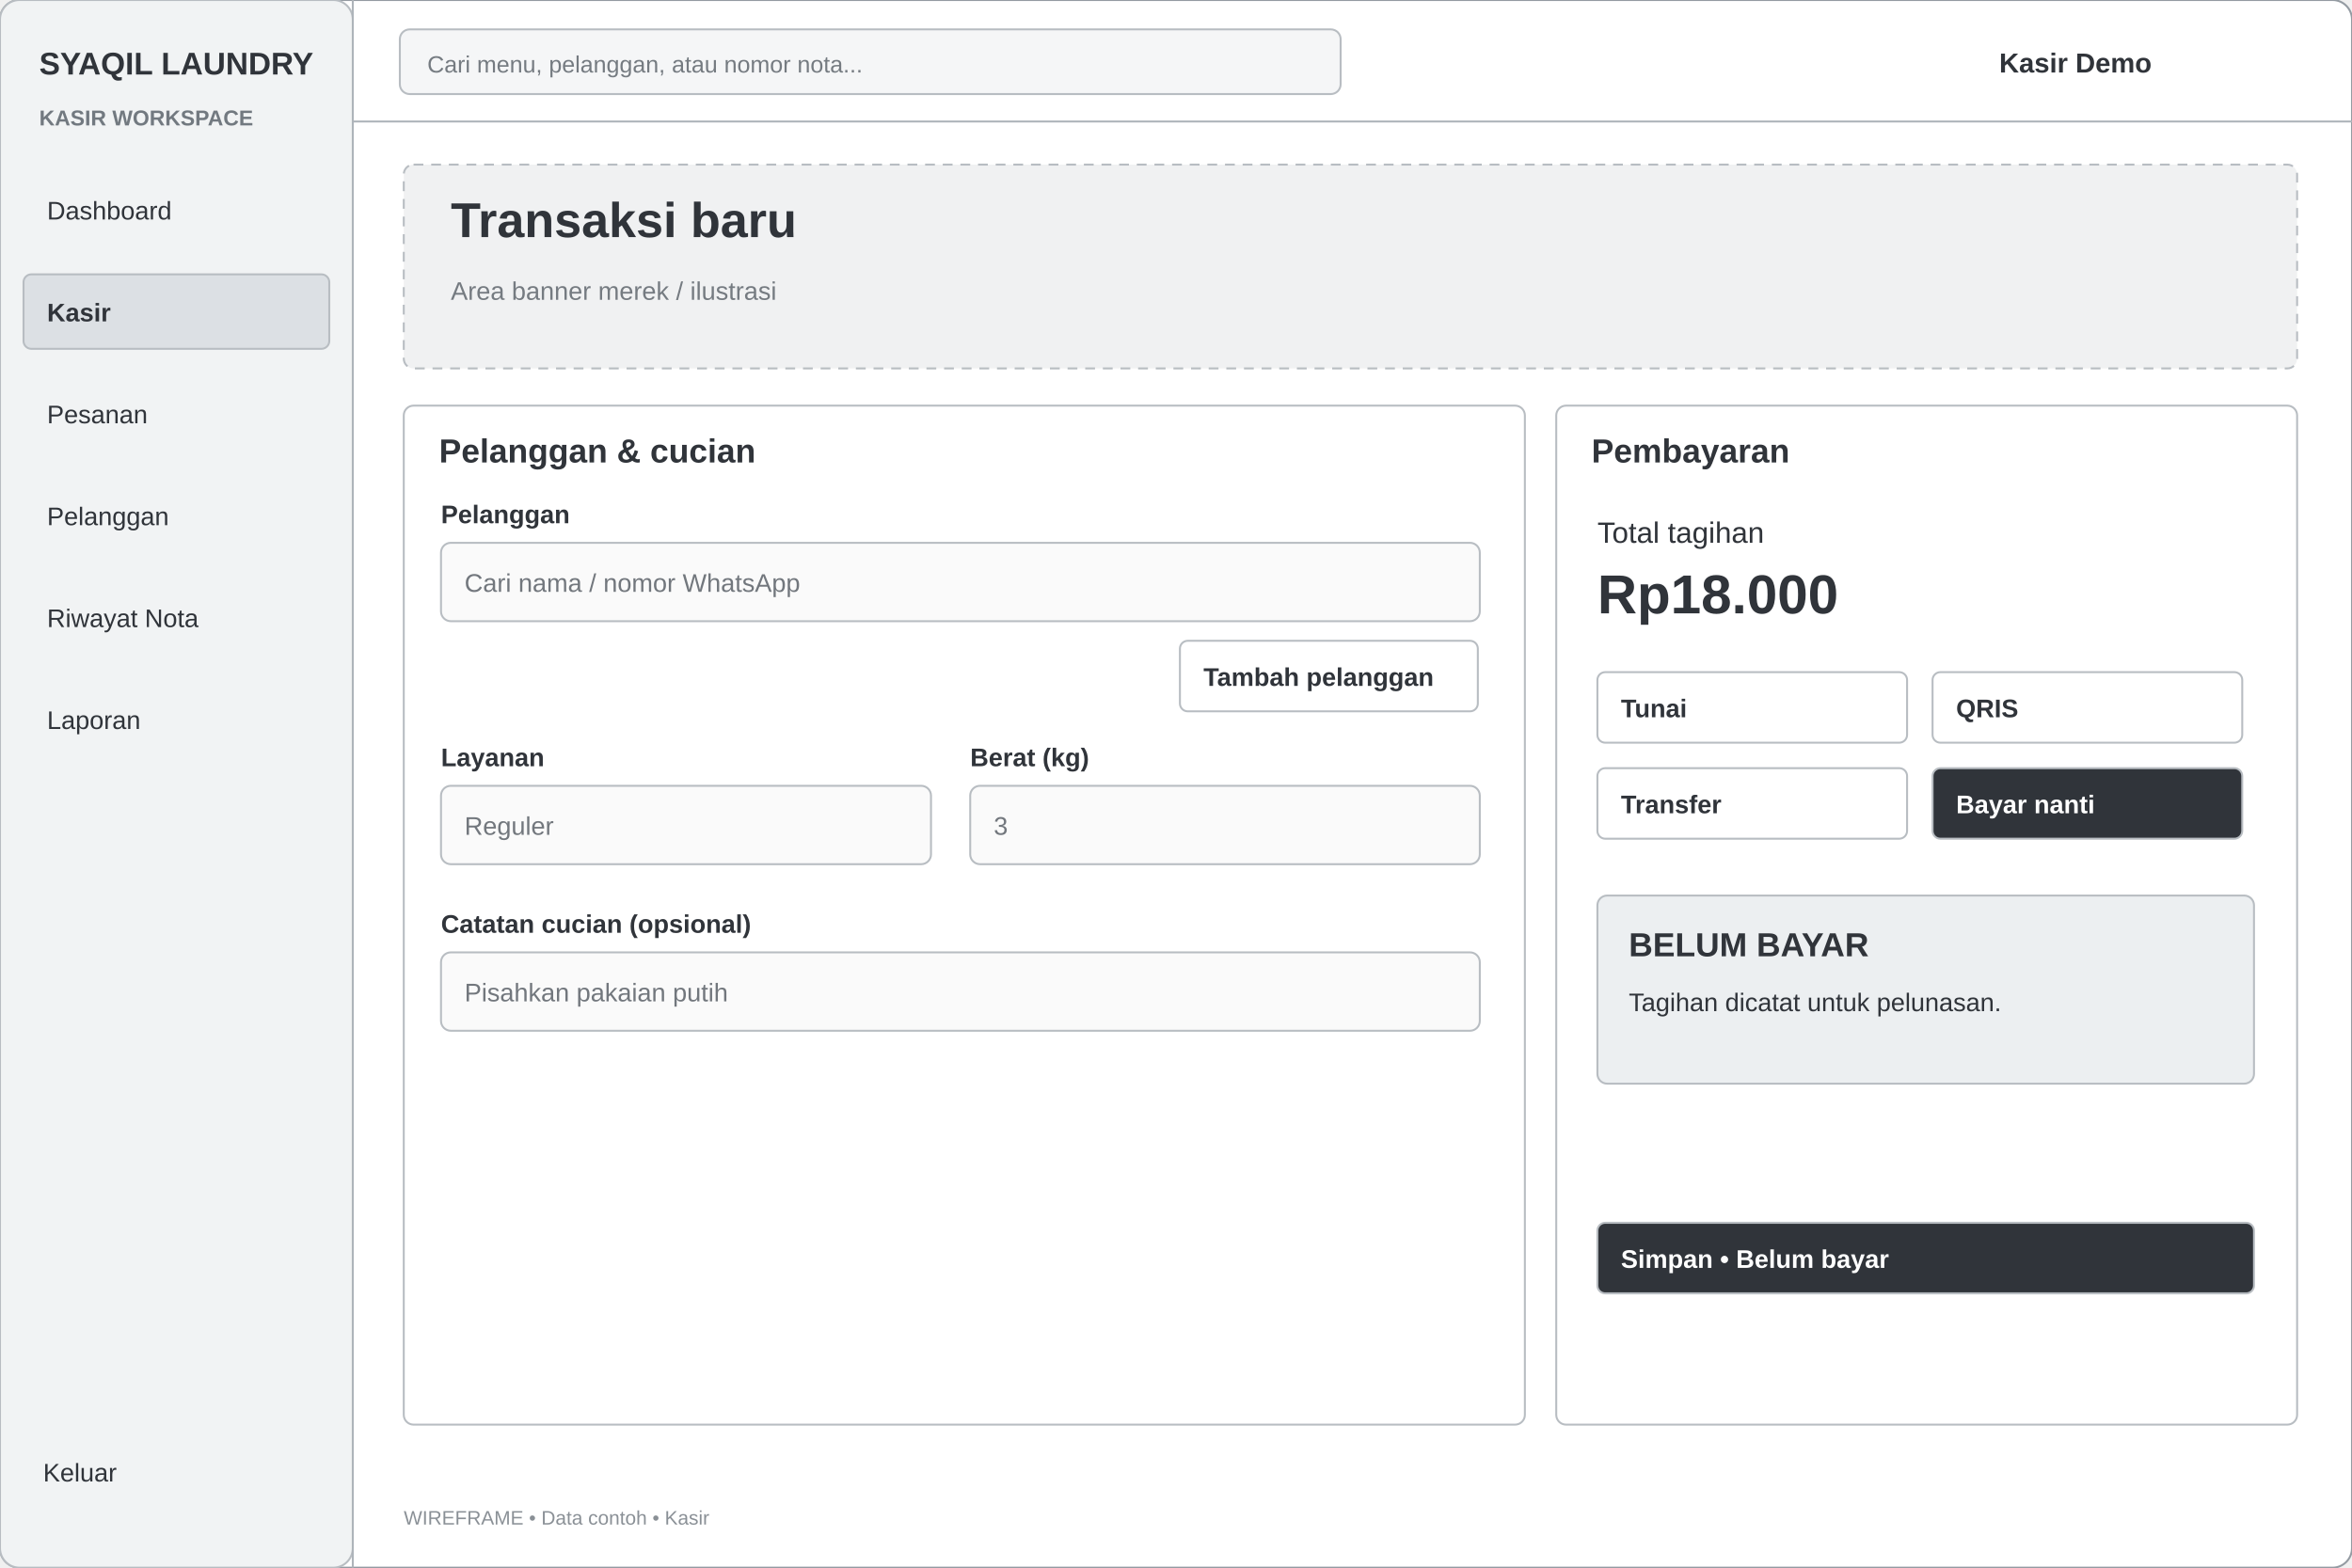
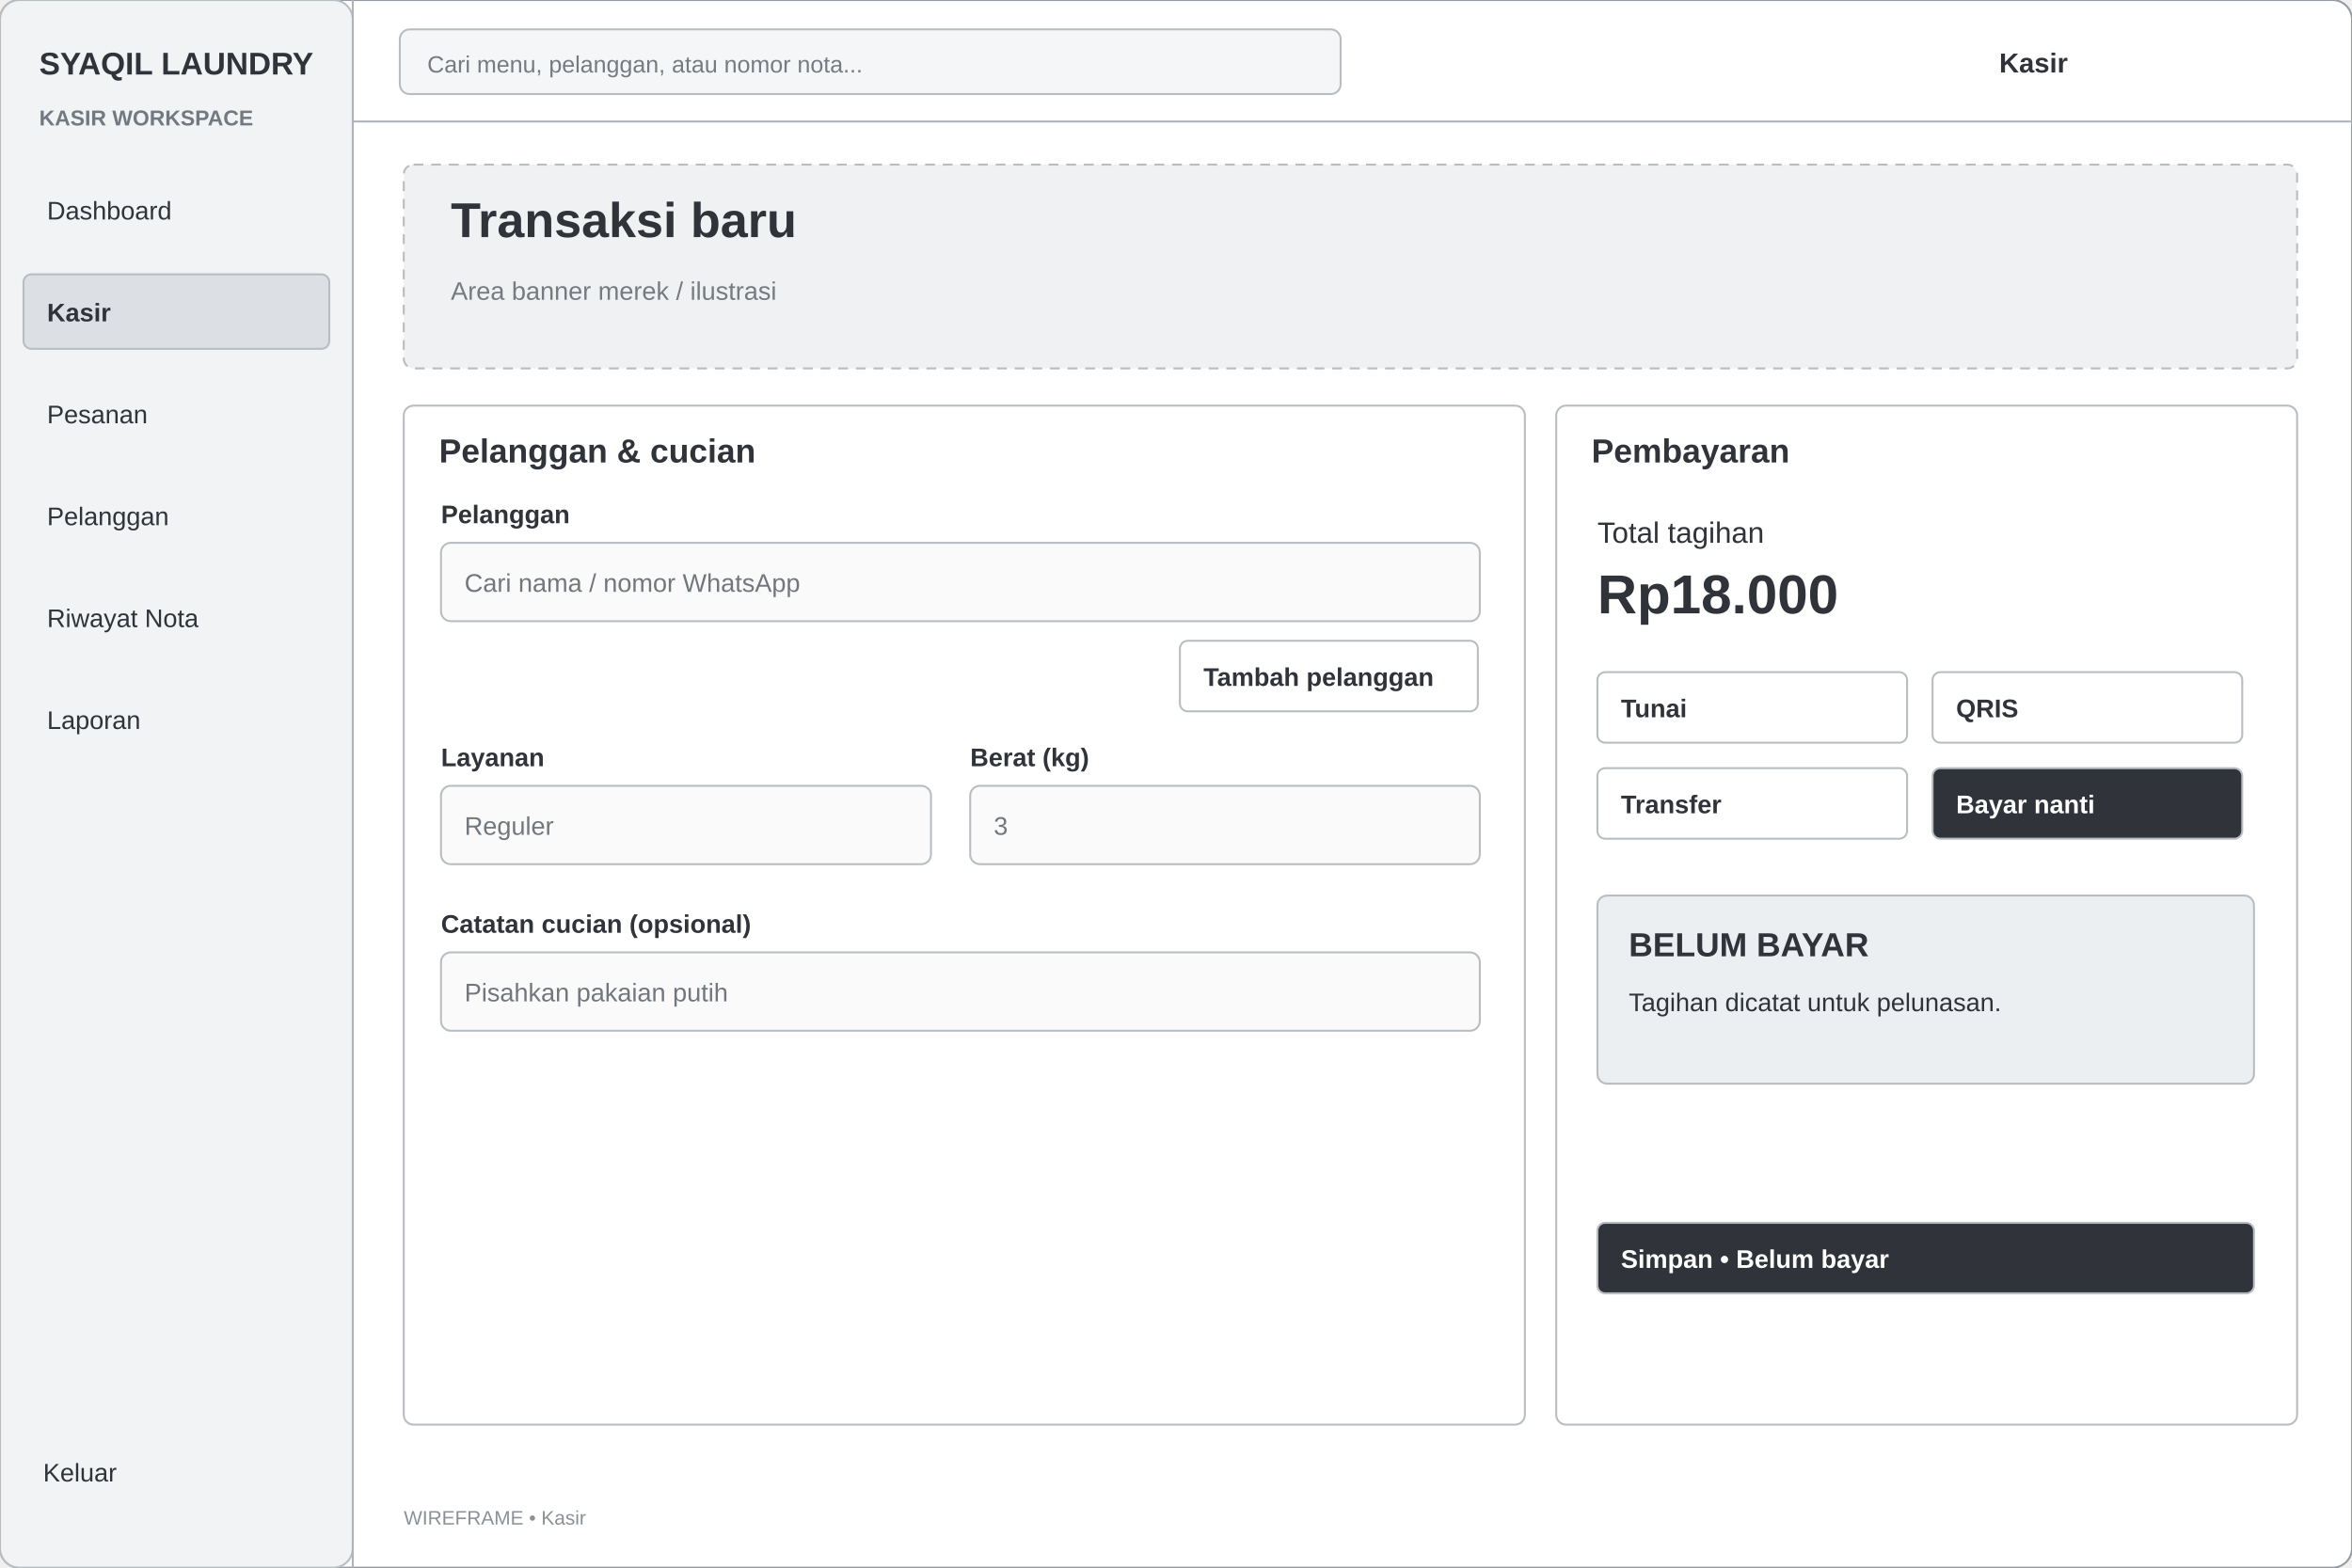
<svg xmlns="http://www.w3.org/2000/svg" width="1200" height="800" viewBox="0 0 1200 800">
  <rect x="0" y="0" width="1200" height="800" rx="10" fill="#fff" stroke="#949ba2" />
  <rect x="0" y="0" width="180" height="800" rx="10" fill="#f1f3f4" stroke="#b8bdc2" />
  <text x="20" y="38" font-family="Arial, sans-serif" font-size="16" font-weight="700" fill="#30343a">SYAQIL LAUNDRY</text>
  <text x="20" y="64" font-family="Arial, sans-serif" font-size="11" font-weight="700" fill="#727980">KASIR WORKSPACE</text>
  <text x="24" y="112" font-family="Arial, sans-serif" font-size="13" font-weight="400" fill="#30343a">Dashboard</text>
  <rect x="12" y="140" width="156" height="38" rx="4" fill="#dce0e4" stroke="#b8bdc2" />
  <text x="24" y="164" font-family="Arial, sans-serif" font-size="13" font-weight="700" fill="#30343a">Kasir</text>
  <text x="24" y="216" font-family="Arial, sans-serif" font-size="13" font-weight="400" fill="#30343a">Pesanan</text>
  <text x="24" y="268" font-family="Arial, sans-serif" font-size="13" font-weight="400" fill="#30343a">Pelanggan</text>
  <text x="24" y="320" font-family="Arial, sans-serif" font-size="13" font-weight="400" fill="#30343a">Riwayat Nota</text>
  <text x="24" y="372" font-family="Arial, sans-serif" font-size="13" font-weight="400" fill="#30343a">Laporan</text>
  <text x="22" y="756" font-family="Arial, sans-serif" font-size="13" font-weight="400" fill="#30343a">Keluar</text>
  <path d="M180 0 L180 800" fill="none" stroke="#aeb4ba" />
  <path d="M180 62 L1200 62" fill="none" stroke="#aeb4ba" />
  <rect x="204" y="15" width="480" height="33" rx="5" fill="#f5f6f7" stroke="#b8bdc2" />
  <text x="218" y="37" font-family="Arial, sans-serif" font-size="12" font-weight="400" fill="#757b81">Cari menu, pelanggan, atau nomor nota...</text>
-   <text x="1020" y="37" font-family="Arial, sans-serif" font-size="14" font-weight="700" fill="#30343a">Kasir Demo</text>
+   <text x="1020" y="37" font-family="Arial, sans-serif" font-size="14" font-weight="700" fill="#30343a">Kasir</text>
  <rect x="206" y="84" width="966" height="104" rx="5" fill="#f0f1f2" stroke="#b8bdc2" stroke-dasharray="5 4" />
  <text x="230" y="121" font-family="Arial, sans-serif" font-size="25" font-weight="700" fill="#30343a">Transaksi baru</text>
  <text x="230" y="153" font-family="Arial, sans-serif" font-size="13" font-weight="400" fill="#757b81">Area banner merek / ilustrasi</text>
-   <text x="206" y="778" font-family="Arial, sans-serif" font-size="10" font-weight="400" fill="#8a9096">WIREFRAME • Data contoh • Kasir</text>
+   <text x="206" y="778" font-family="Arial, sans-serif" font-size="10" font-weight="400" fill="#8a9096">WIREFRAME • Kasir</text>
  <rect x="206" y="207" width="572" height="520" rx="5" fill="#fff" stroke="#b8bdc2" />
  <text x="224" y="236" font-family="Arial, sans-serif" font-size="17" font-weight="700" fill="#30343a">Pelanggan &amp; cucian</text>
  <text x="225" y="267" font-family="Arial, sans-serif" font-size="13" font-weight="700" fill="#30343a">Pelanggan</text>
  <rect x="225" y="277" width="530" height="40" rx="5" fill="#fafafa" stroke="#b8bdc2" />
  <text x="237" y="302" font-family="Arial, sans-serif" font-size="13" font-weight="400" fill="#72777d">Cari nama / nomor WhatsApp</text>
  <rect x="602" y="327" width="152" height="36" rx="4" fill="#fff" stroke="#b8bdc2" />
  <text x="614" y="350" font-family="Arial, sans-serif" font-size="13" font-weight="700" fill="#30343a">Tambah pelanggan</text>
  <text x="225" y="391" font-family="Arial, sans-serif" font-size="13" font-weight="700" fill="#30343a">Layanan</text>
  <rect x="225" y="401" width="250" height="40" rx="5" fill="#fafafa" stroke="#b8bdc2" />
  <text x="237" y="426" font-family="Arial, sans-serif" font-size="13" font-weight="400" fill="#72777d">Reguler</text>
  <text x="495" y="391" font-family="Arial, sans-serif" font-size="13" font-weight="700" fill="#30343a">Berat (kg)</text>
  <rect x="495" y="401" width="260" height="40" rx="5" fill="#fafafa" stroke="#b8bdc2" />
  <text x="507" y="426" font-family="Arial, sans-serif" font-size="13" font-weight="400" fill="#72777d">3</text>
  <text x="225" y="476" font-family="Arial, sans-serif" font-size="13" font-weight="700" fill="#30343a">Catatan cucian (opsional)</text>
  <rect x="225" y="486" width="530" height="40" rx="5" fill="#fafafa" stroke="#b8bdc2" />
  <text x="237" y="511" font-family="Arial, sans-serif" font-size="13" font-weight="400" fill="#72777d">Pisahkan pakaian putih</text>
  <rect x="794" y="207" width="378" height="520" rx="5" fill="#fff" stroke="#b8bdc2" />
  <text x="812" y="236" font-family="Arial, sans-serif" font-size="17" font-weight="700" fill="#30343a">Pembayaran</text>
  <text x="815" y="277" font-family="Arial, sans-serif" font-size="15" font-weight="400" fill="#30343a">Total tagihan</text>
  <text x="815" y="313" font-family="Arial, sans-serif" font-size="28" font-weight="700" fill="#30343a">Rp18.000</text>
  <rect x="815" y="343" width="158" height="36" rx="4" fill="#fff" stroke="#b8bdc2" />
  <text x="827" y="366" font-family="Arial, sans-serif" font-size="13" font-weight="700" fill="#30343a">Tunai</text>
  <rect x="986" y="343" width="158" height="36" rx="4" fill="#fff" stroke="#b8bdc2" />
  <text x="998" y="366" font-family="Arial, sans-serif" font-size="13" font-weight="700" fill="#30343a">QRIS</text>
  <rect x="815" y="392" width="158" height="36" rx="4" fill="#fff" stroke="#b8bdc2" />
  <text x="827" y="415" font-family="Arial, sans-serif" font-size="13" font-weight="700" fill="#30343a">Transfer</text>
  <rect x="986" y="392" width="158" height="36" rx="4" fill="#30343a" stroke="#b8bdc2" />
  <text x="998" y="415" font-family="Arial, sans-serif" font-size="13" font-weight="700" fill="#fff">Bayar nanti</text>
  <rect x="815" y="457" width="335" height="96" rx="5" fill="#eceff1" stroke="#b8bdc2" />
  <text x="831" y="488" font-family="Arial, sans-serif" font-size="17" font-weight="700" fill="#30343a">BELUM BAYAR</text>
  <text x="831" y="516" font-family="Arial, sans-serif" font-size="13" font-weight="400" fill="#30343a">Tagihan dicatat untuk pelunasan.</text>
  <rect x="815" y="624" width="335" height="36" rx="4" fill="#30343a" stroke="#b8bdc2" />
  <text x="827" y="647" font-family="Arial, sans-serif" font-size="13" font-weight="700" fill="#fff">Simpan • Belum bayar</text>
</svg>
